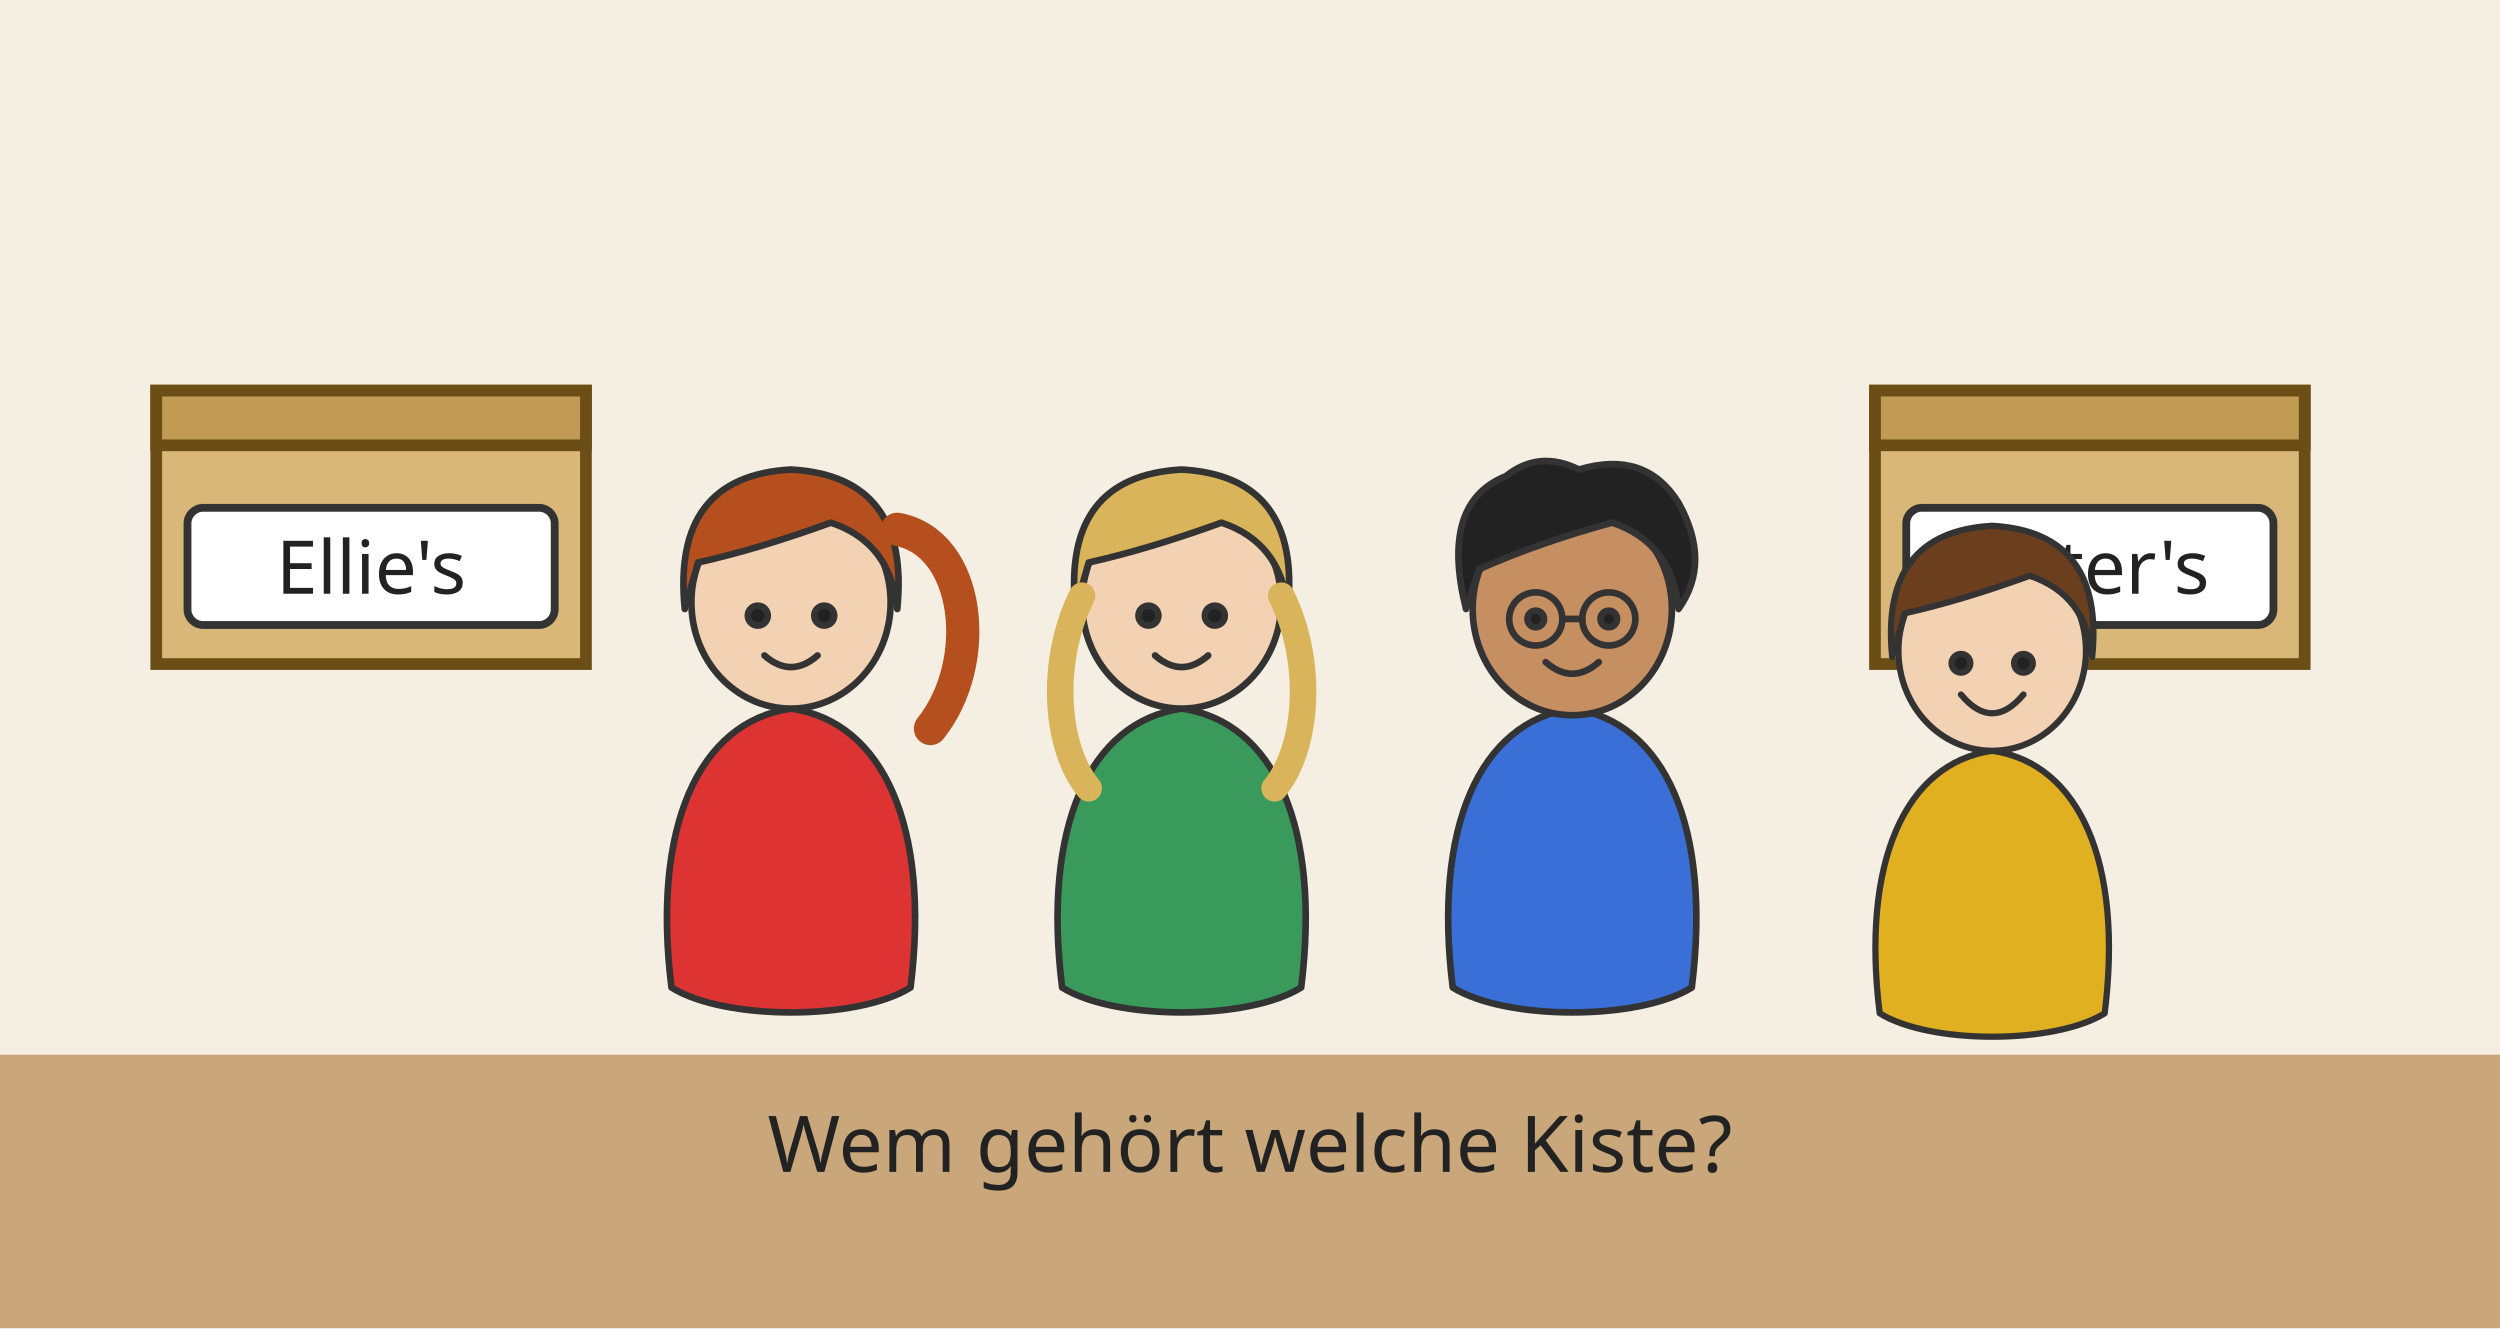
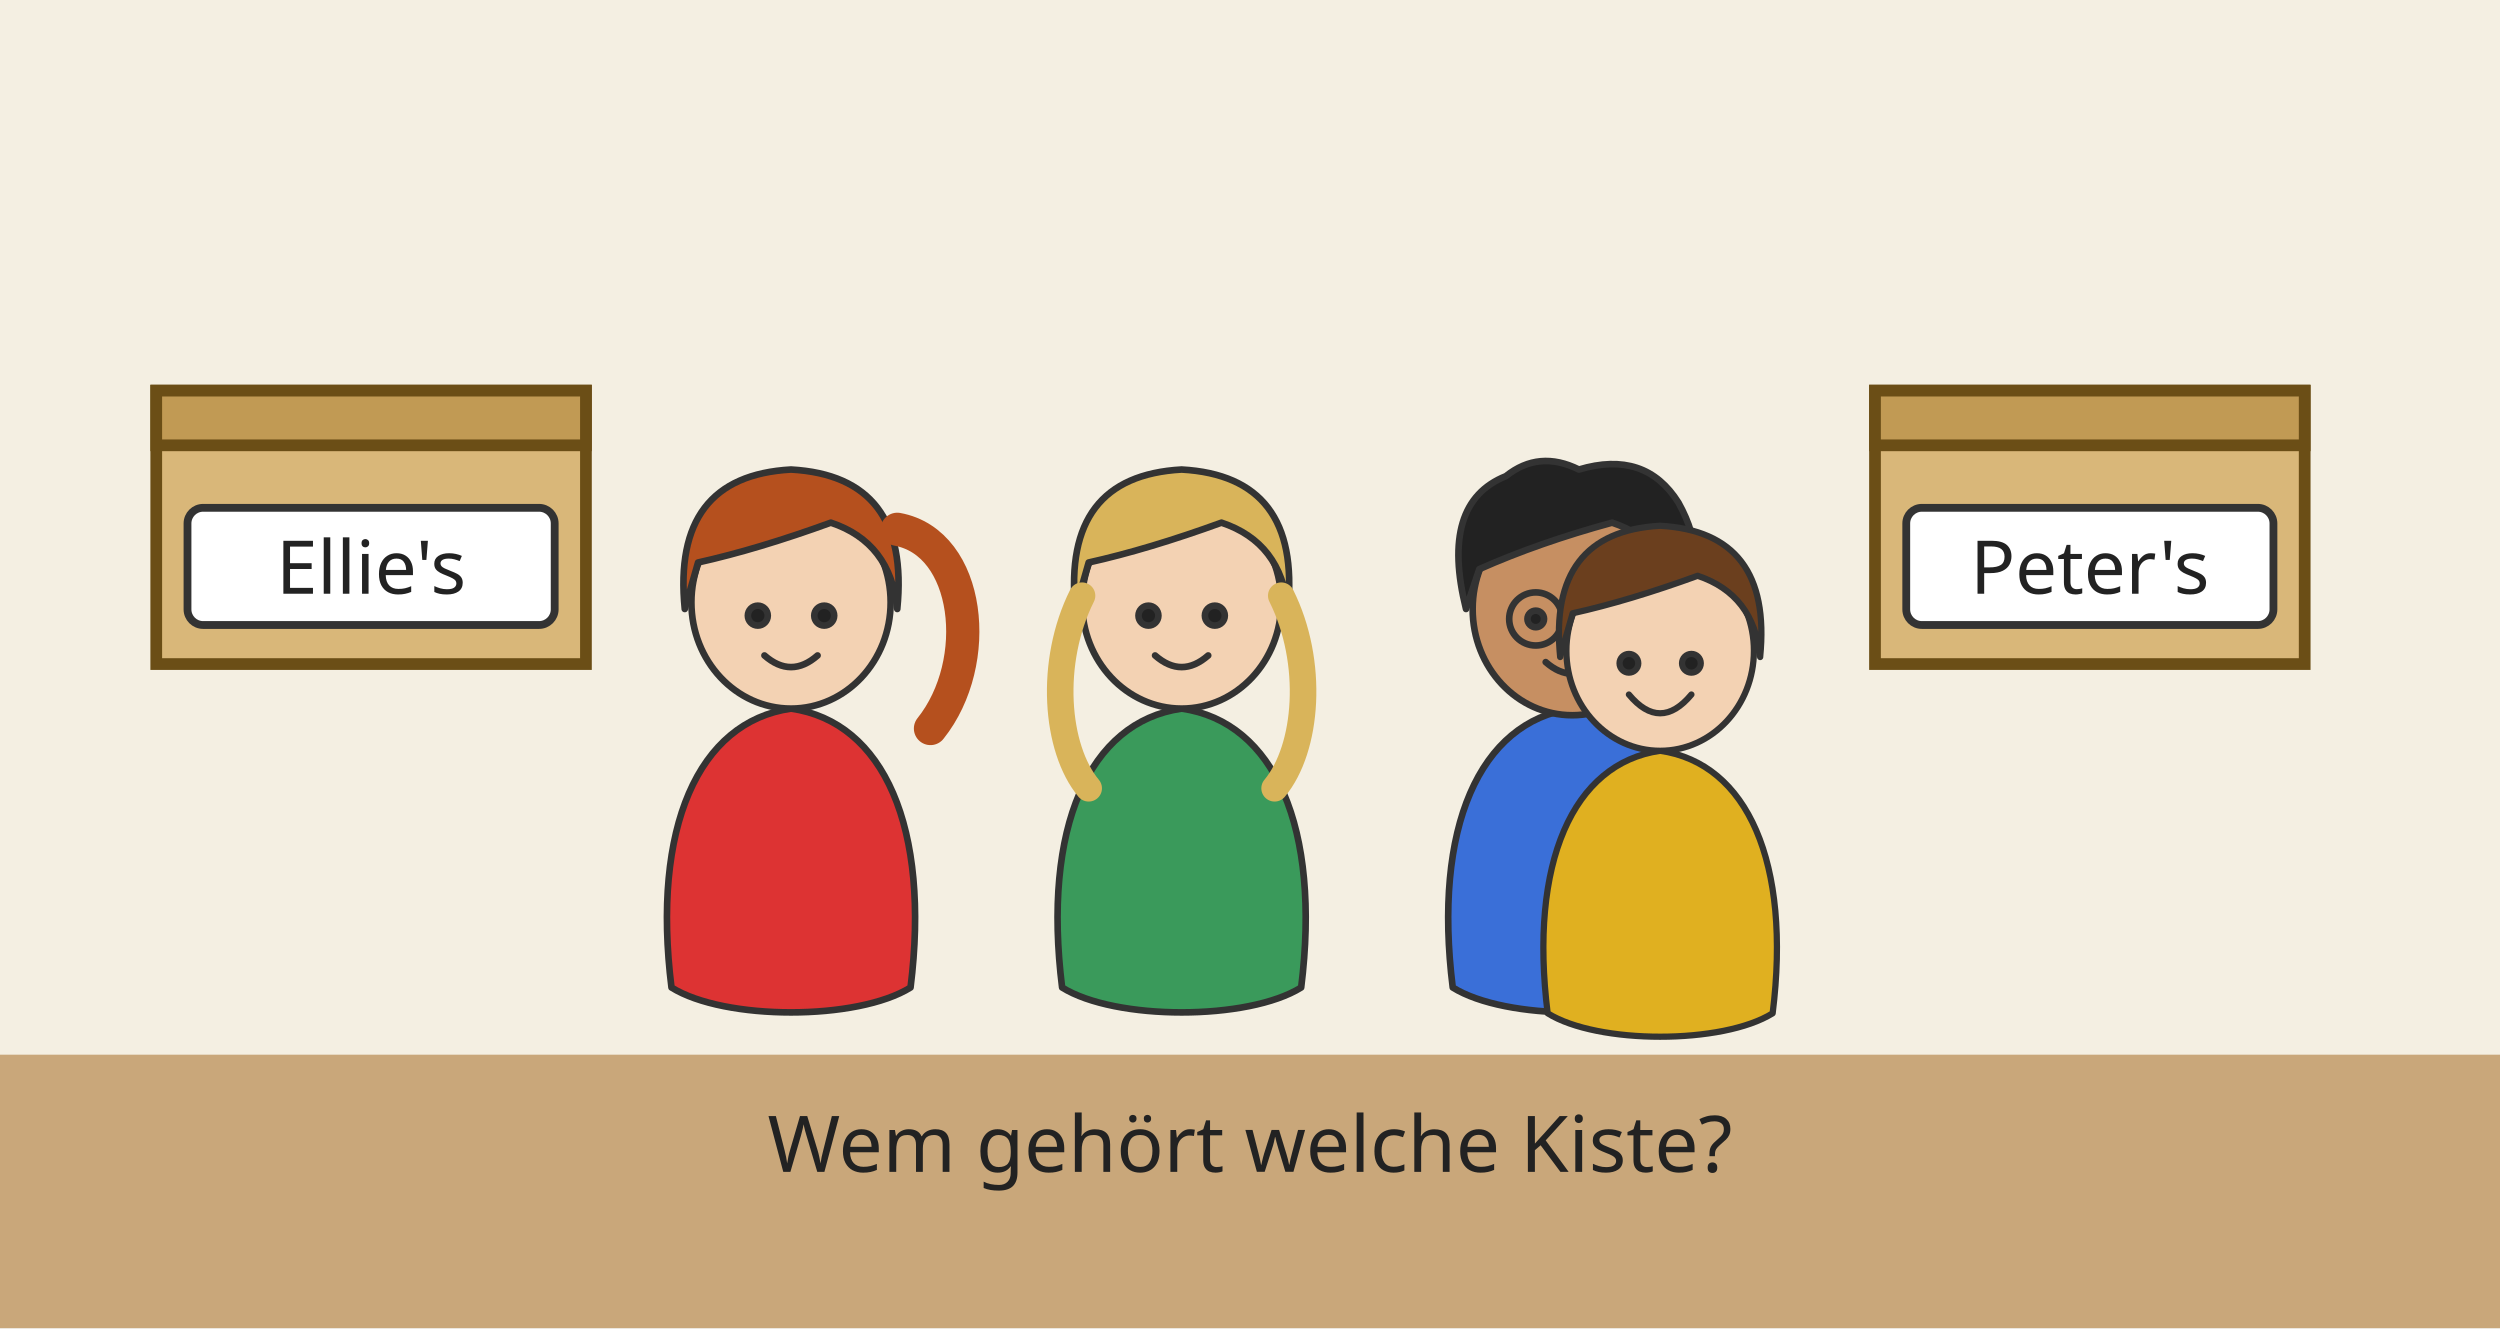
<svg xmlns="http://www.w3.org/2000/svg" viewBox="0 0 640 340" role="img">
  <defs>
    <g id="sophie" stroke="#333" stroke-width="2" stroke-linejoin="round" stroke-linecap="round">
      <path d="M14 168 C8 120 22 88 50 84 C78 88 92 120 86 168 C70 178 30 178 14 168 Z" fill="#3a9a5b" />
      <ellipse cx="50" cy="52" rx="30" ry="32" fill="#f3d2b3" />
      <path d="M18 54 Q14 14 50 12 Q86 14 82 54 Q80 34 62 28 Q40 36 22 40 Z" fill="#d9b45a" />
      <path d="M20 50 C10 70 12 96 22 108" fill="none" stroke="#d9b45a" stroke-width="8" />
      <path d="M80 50 C90 70 88 96 78 108" fill="none" stroke="#d9b45a" stroke-width="8" />
      <circle cx="40" cy="56" r="3" fill="#222" />
      <circle cx="60" cy="56" r="3" fill="#222" />
      <path d="M42 68 Q50 75 58 68" fill="none" />
    </g>
    <g id="ellie" stroke="#333" stroke-width="2" stroke-linejoin="round" stroke-linecap="round">
      <path d="M14 168 C8 120 22 88 50 84 C78 88 92 120 86 168 C70 178 30 178 14 168 Z" fill="#d33" />
      <ellipse cx="50" cy="52" rx="30" ry="32" fill="#f3d2b3" />
      <path d="M18 54 Q14 14 50 12 Q86 14 82 54 Q80 34 62 28 Q40 36 22 40 Z" fill="#b5501e" />
      <path d="M82 30 C104 34 108 70 92 90" fill="none" stroke="#b5501e" stroke-width="10" />
      <circle cx="40" cy="56" r="3" fill="#222" />
      <circle cx="60" cy="56" r="3" fill="#222" />
      <path d="M42 68 Q50 75 58 68" fill="none" />
    </g>
    <g id="peter" stroke="#333" stroke-width="2" stroke-linejoin="round" stroke-linecap="round">
      <path d="M14 168 C8 120 22 88 50 84 C78 88 92 120 86 168 C70 178 30 178 14 168 Z" fill="#e0b020" />
      <ellipse cx="50" cy="52" rx="30" ry="32" fill="#f3d2b3" />
      <path d="M18 54 Q14 14 50 12 Q86 14 82 54 Q80 34 62 28 Q40 36 22 40 Z" fill="#6b3f1e" />
      <circle cx="40" cy="56" r="3" fill="#222" />
      <circle cx="60" cy="56" r="3" fill="#222" />
      <path d="M40 66 Q50 78 60 66" fill="none" />
    </g>
    <g id="amir" stroke="#333" stroke-width="2" stroke-linejoin="round" stroke-linecap="round">
      <path d="M14 168 C8 120 22 88 50 84 C78 88 92 120 86 168 C70 178 30 178 14 168 Z" fill="#3a6fd8" />
      <ellipse cx="50" cy="54" rx="30" ry="32" fill="#c68f62" />
      <path d="M18 54 Q10 22 30 14 Q40 6 52 12 Q72 6 82 22 Q92 40 82 54 Q80 34 62 28 Q40 34 22 42 Z" fill="#222" />
      <circle cx="39" cy="57" r="8" fill="none" />
      <circle cx="61" cy="57" r="8" fill="none" />
      <path d="M47 57 L53 57" fill="none" />
      <circle cx="39" cy="57" r="2.5" fill="#222" />
      <circle cx="61" cy="57" r="2.5" fill="#222" />
      <path d="M42 70 Q50 77 58 70" fill="none" />
    </g>
  </defs>
  <rect width="640" height="340" fill="#f4efe2" />
  <rect y="270" width="640" height="70" fill="#c9a77a" />
  <rect x="40" y="100" width="110" height="70" fill="#d9b779" stroke="#6b4e16" stroke-width="3" />
  <rect x="40" y="100" width="110" height="14" fill="#c19a54" stroke="#6b4e16" stroke-width="3" />
  <rect x="48.0" y="130" width="94" height="30" rx="4" fill="#fff" stroke="#333" stroke-width="2" />
  <text x="95.0" y="152" text-anchor="middle" font-family="sans-serif" font-size="19" fill="#222">Ellie's</text>
  <rect x="480" y="100" width="110" height="70" fill="#d9b779" stroke="#6b4e16" stroke-width="3" />
  <rect x="480" y="100" width="110" height="14" fill="#c19a54" stroke="#6b4e16" stroke-width="3" />
  <rect x="488.0" y="130" width="94" height="30" rx="4" fill="#fff" stroke="#333" stroke-width="2" />
  <text x="535.0" y="152" text-anchor="middle" font-family="sans-serif" font-size="19" fill="#222">Peter's</text>
  <use href="#ellie" transform="translate(160,110) scale(0.85)" />
  <use href="#sophie" transform="translate(260,110) scale(0.85)" />
  <use href="#amir" transform="translate(360,110) scale(0.85)" />
-   <use href="#peter" transform="translate(470,125) scale(0.8)" />
+   <use href="#peter" transform="translate(385,125) scale(0.8)" />
  <text x="320" y="300" text-anchor="middle" font-family="sans-serif" font-size="20" font-weight="normal" fill="#222">Wem gehört welche Kiste?</text>
</svg>
